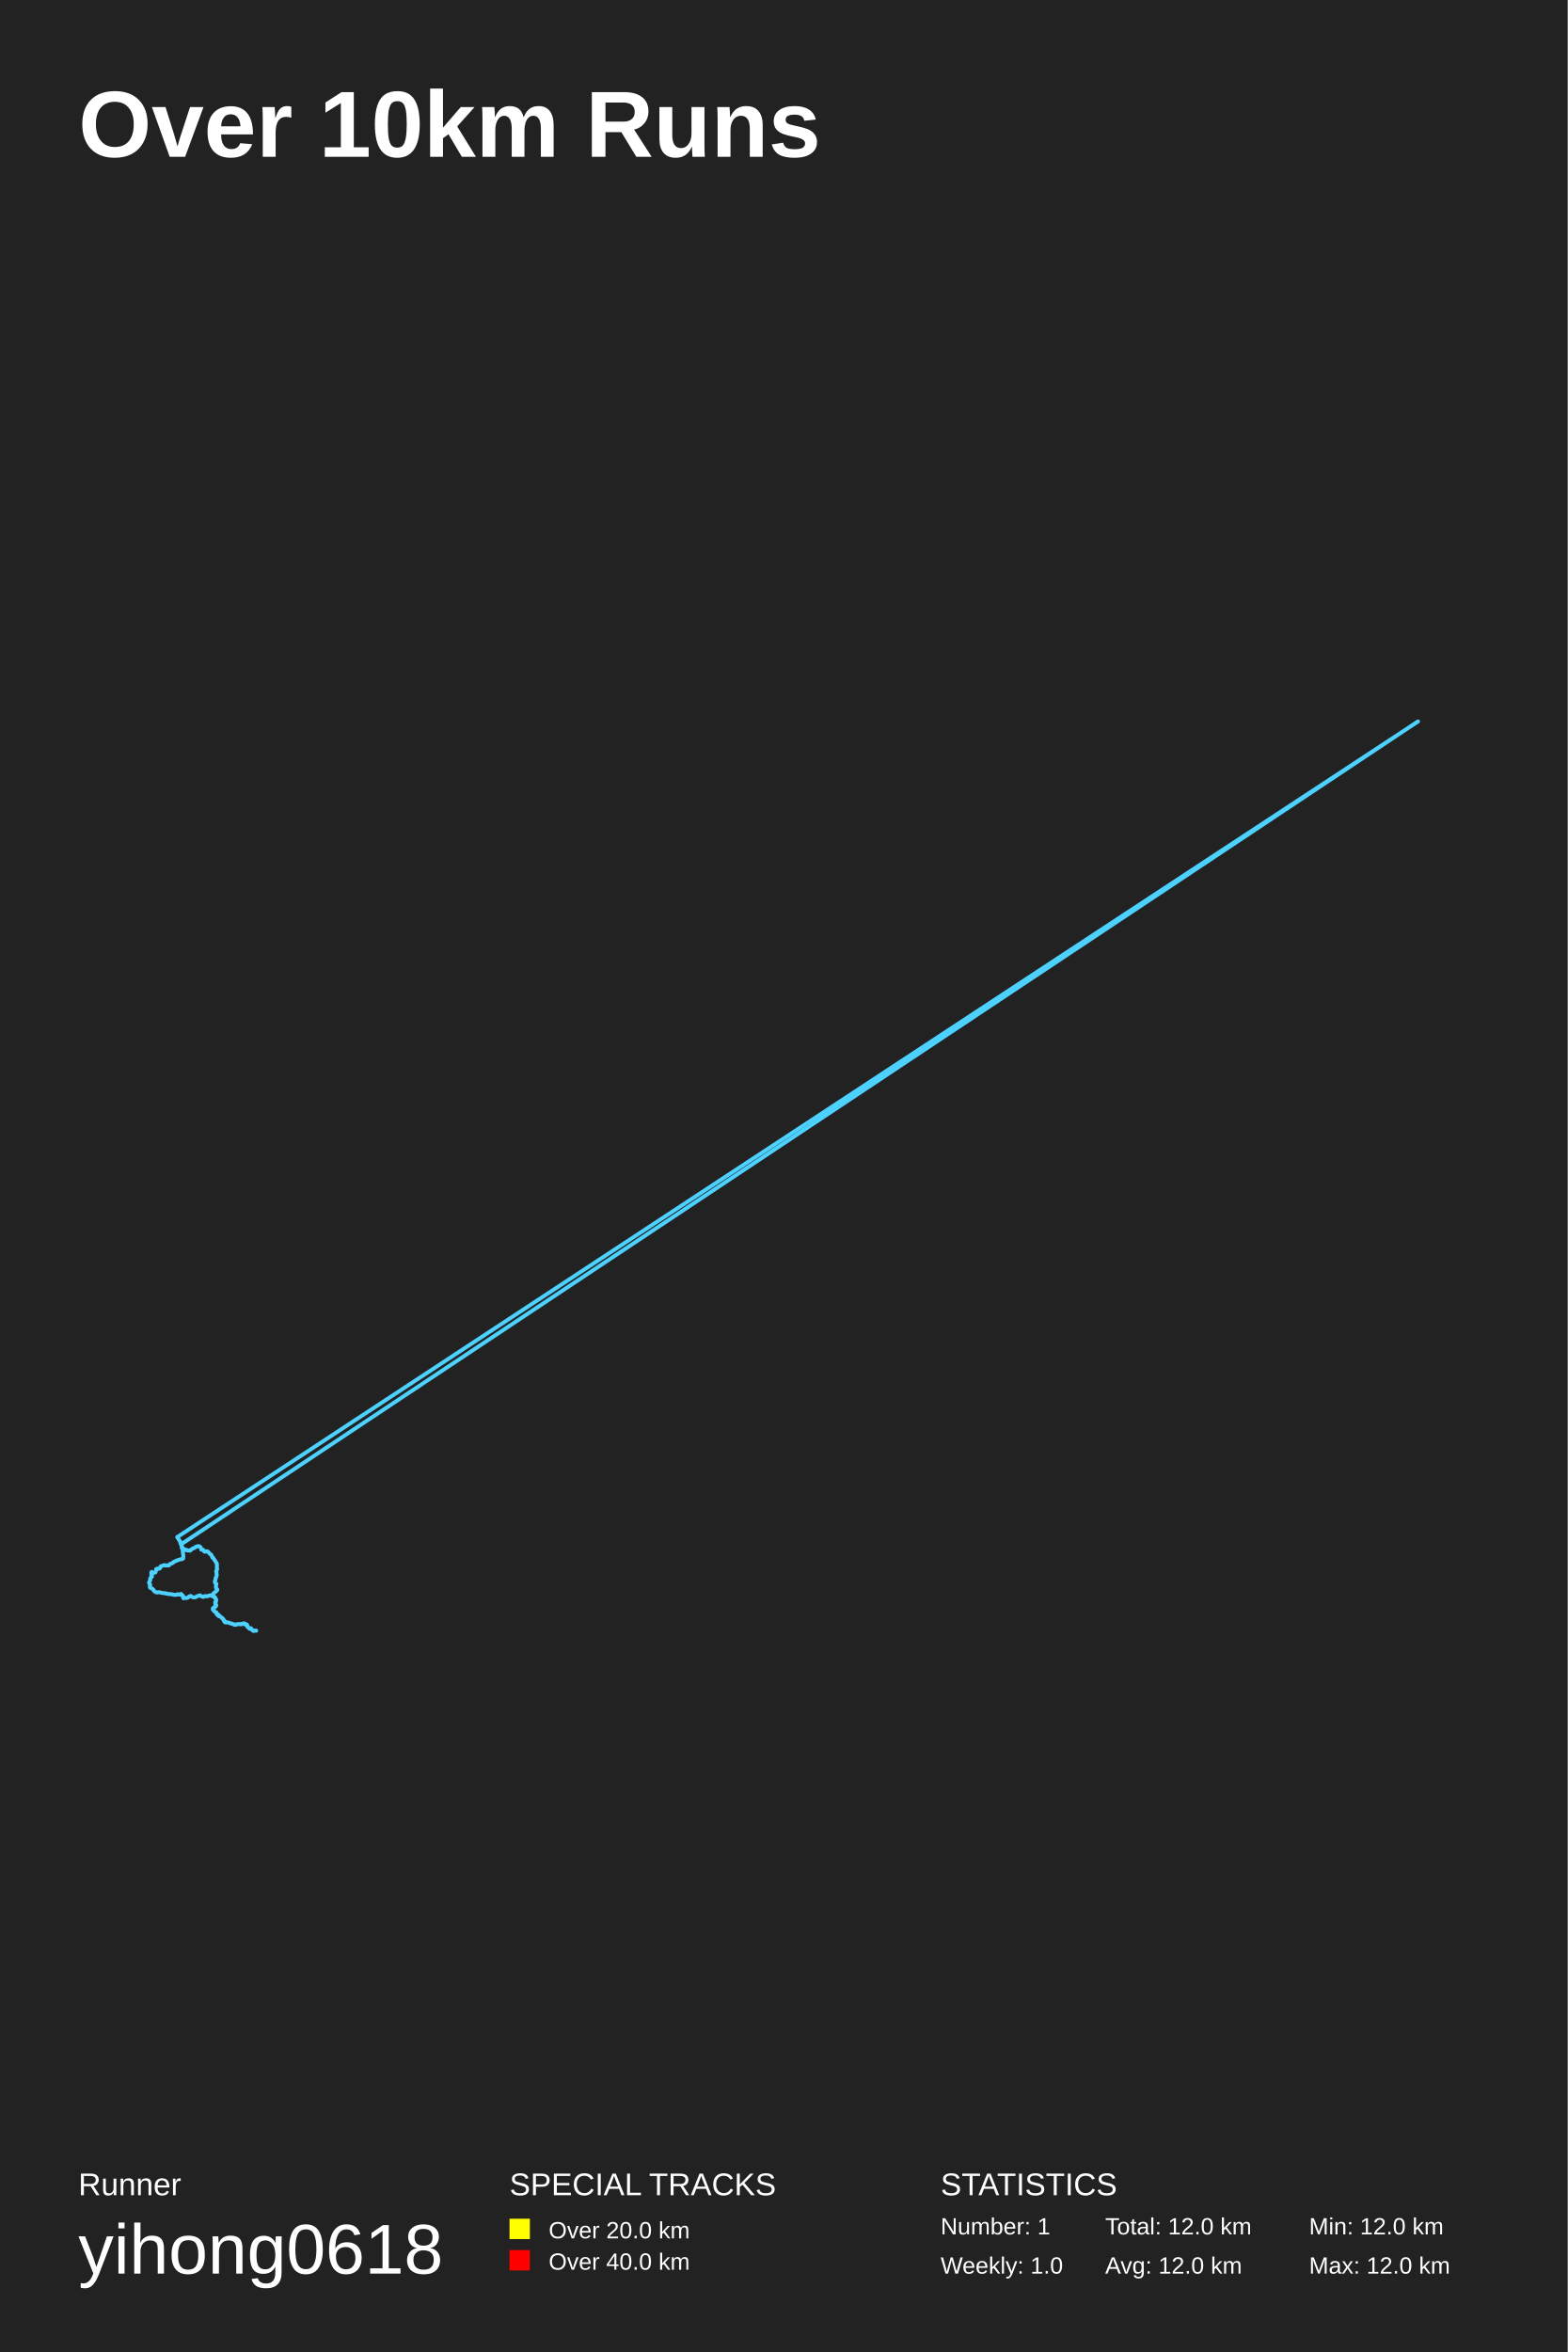
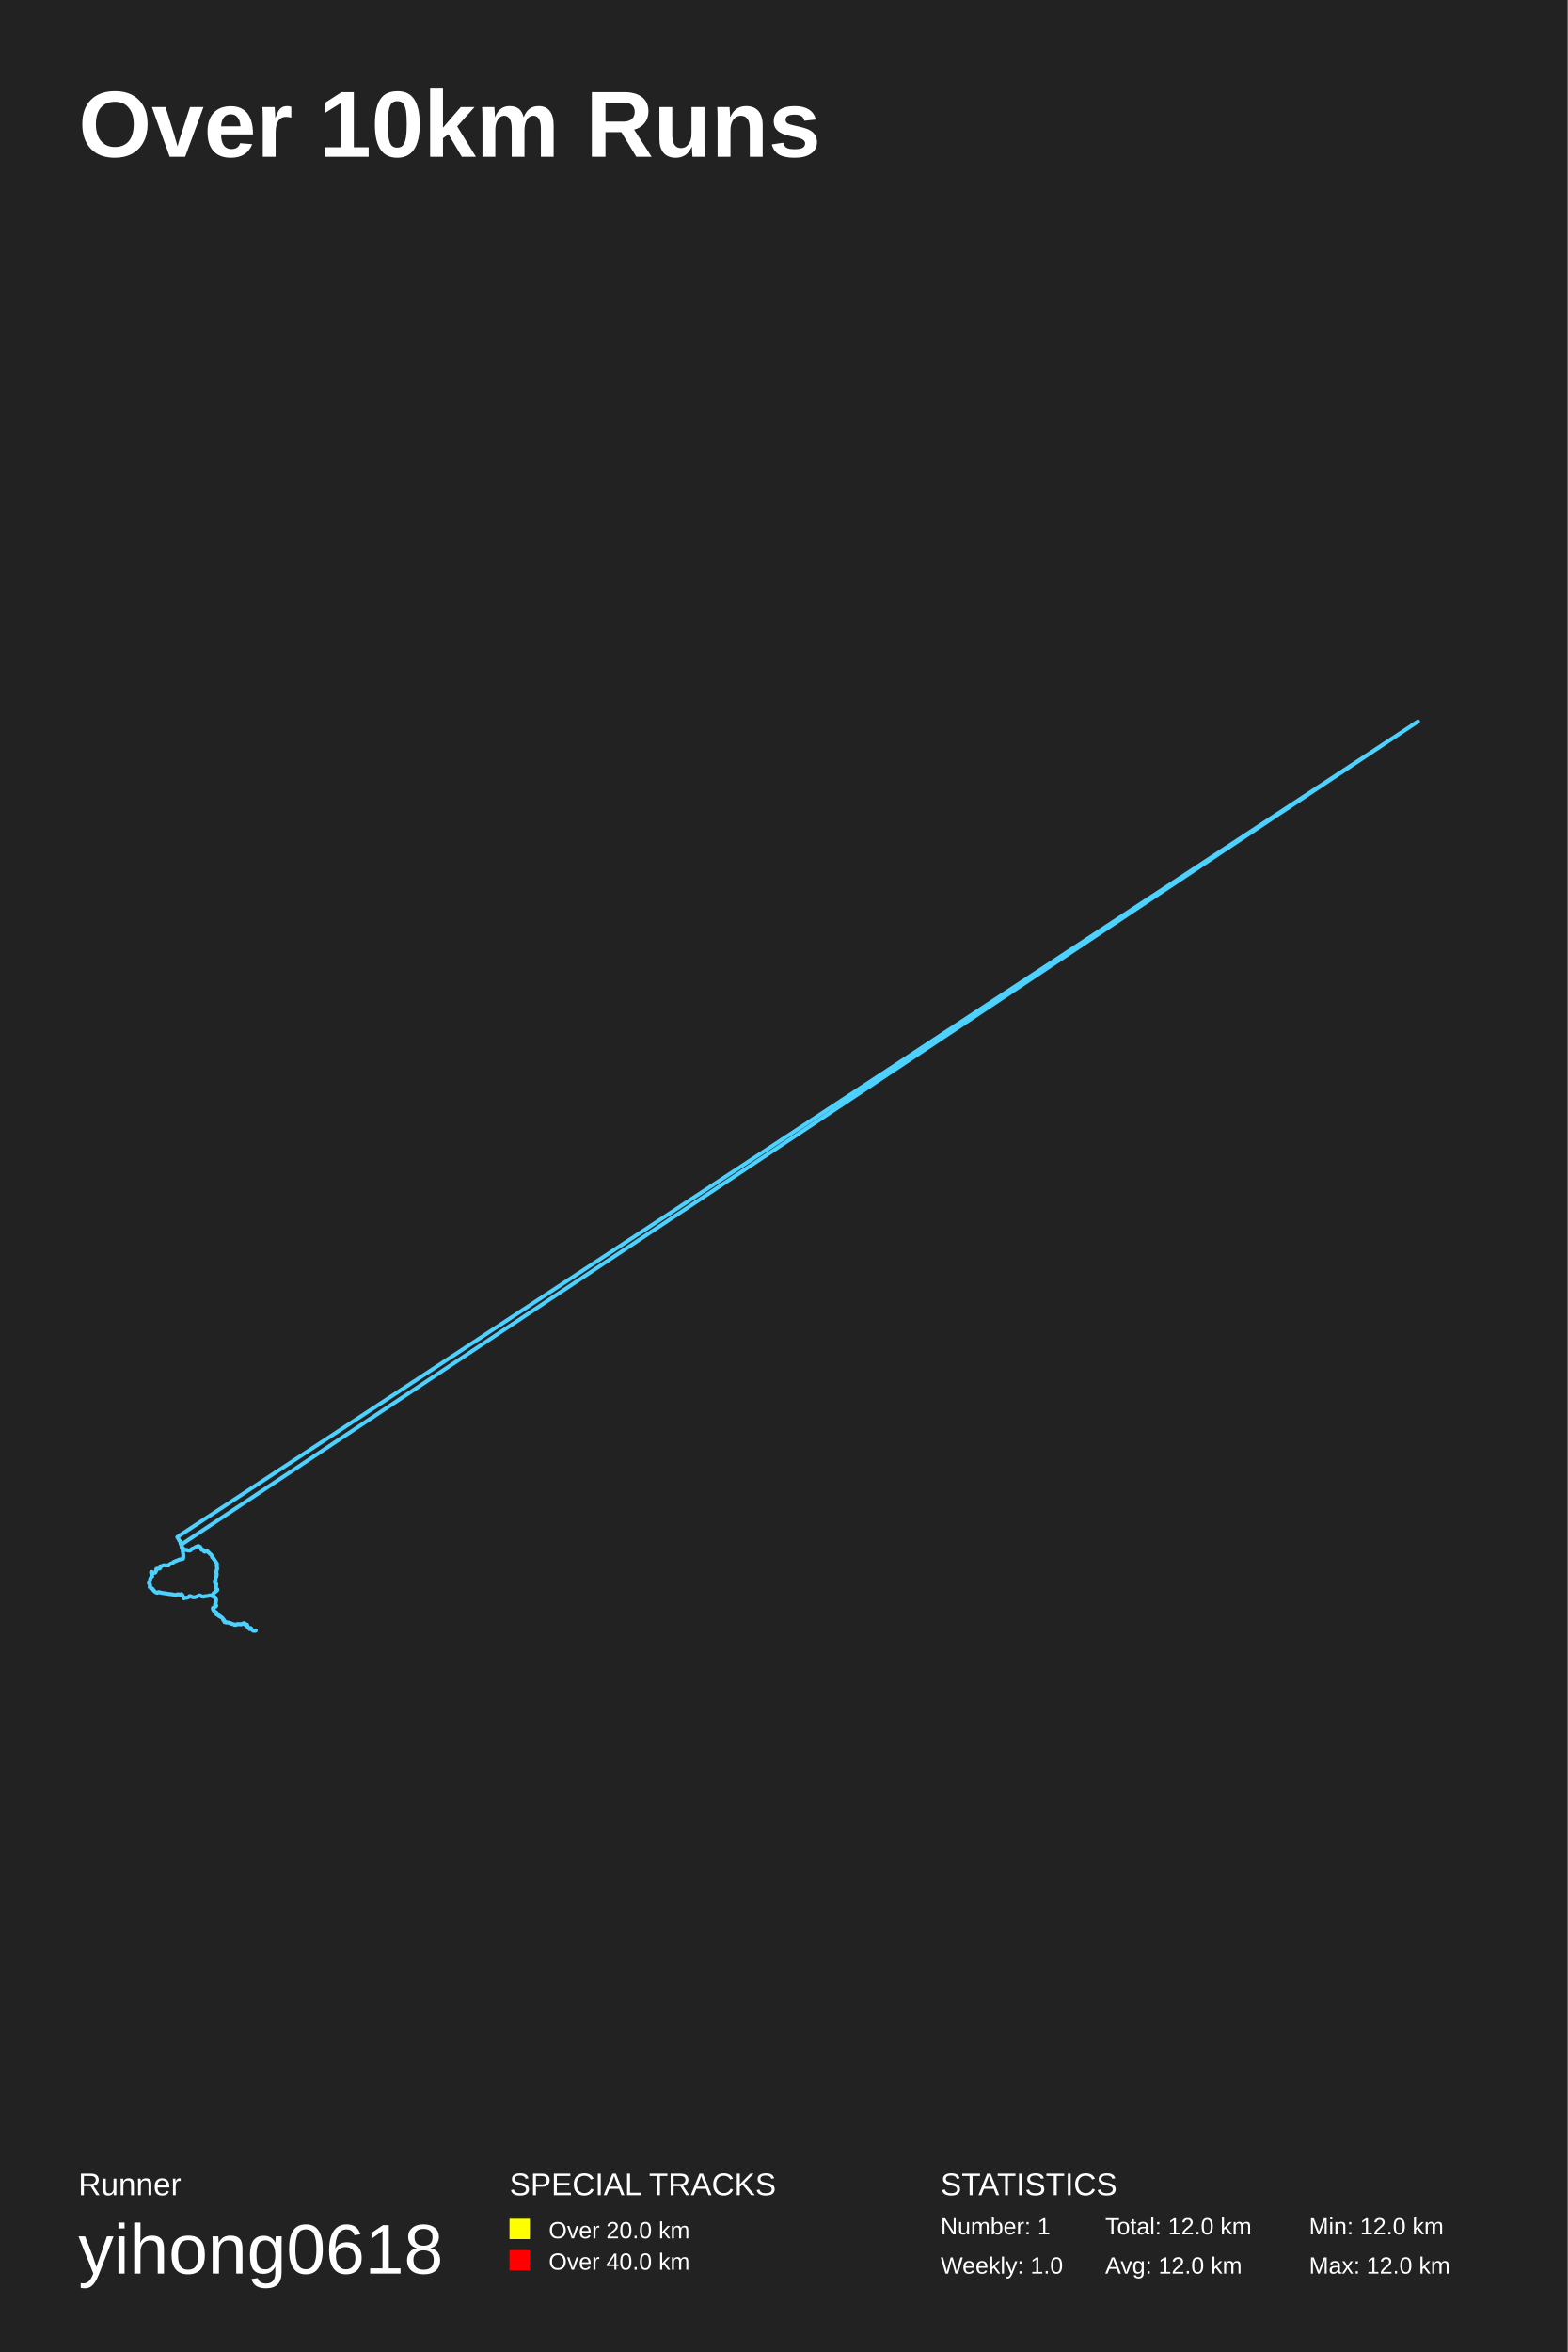
<svg xmlns="http://www.w3.org/2000/svg" baseProfile="full" height="300mm" version="1.1" viewBox="0,0,200,300" width="200mm">
  <defs />
  <rect fill="#222222" height="300" width="200" x="0" y="0" />
  <text fill="#FFFFFF" style="font-size:12px; font-family:Arial; font-weight:bold;" x="10" y="20">Over 10km Runs</text>
  <text fill="#FFFFFF" style="font-size:4px; font-family:Arial" x="10" y="280">Runner</text>
  <text fill="#FFFFFF" style="font-size:9px; font-family:Arial" x="10" y="290">yihong0618</text>
  <text fill="#FFFFFF" style="font-size:4px; font-family:Arial" x="65" y="280">SPECIAL TRACKS</text>
  <rect fill="yellow" height="2.6" width="2.6" x="65" y="283" />
  <text fill="#FFFFFF" style="font-size:3px; font-family:Arial" x="70" y="285.5">Over 20.0 km</text>
  <rect fill="red" height="2.6" width="2.6" x="65" y="287" />
  <text fill="#FFFFFF" style="font-size:3px; font-family:Arial" x="70" y="289.5">Over 40.0 km</text>
  <text fill="#FFFFFF" style="font-size:4px; font-family:Arial" x="120" y="280">STATISTICS</text>
  <text fill="#FFFFFF" style="font-size:3px; font-family:Arial" x="120" y="285">Number: 1</text>
  <text fill="#FFFFFF" style="font-size:3px; font-family:Arial" x="120" y="290">Weekly: 1.0</text>
  <text fill="#FFFFFF" style="font-size:3px; font-family:Arial" x="141" y="285">Total: 12.0 km</text>
  <text fill="#FFFFFF" style="font-size:3px; font-family:Arial" x="141" y="290">Avg: 12.0 km</text>
  <text fill="#FFFFFF" style="font-size:3px; font-family:Arial" x="167" y="285">Min: 12.0 km</text>
  <text fill="#FFFFFF" style="font-size:3px; font-family:Arial" x="167" y="290">Max: 12.0 km</text>
-   <polyline fill="none" opacity="1" points="31.628,207.546 31.538,207.462 31.509,207.367 31.49,207.267 31.395,207.225 31.296,207.225 31.22,207.13 31.101,207.061 30.996,207.119 30.878,207.151 30.759,207.188 30.654,207.161 30.545,207.151 30.407,207.151 30.255,207.172 30.103,207.214 29.965,207.256 29.842,207.183 29.676,207.14 29.566,207.082 29.405,207.072 29.257,207.003 29.12,206.94 28.968,206.935 28.806,206.956 28.649,206.888 28.573,206.703 28.516,206.645 28.431,206.482 28.326,206.398 28.241,206.282 28.15,206.24 28.051,206.176 27.899,206.145 27.856,206.024 27.823,205.913 27.68,205.95 27.614,205.792 27.595,205.65 27.462,205.623 27.348,205.544 27.267,205.418 27.153,205.307 27.157,205.144 27.31,204.997 27.457,204.965 27.566,204.791 27.504,204.691 27.462,204.544 27.443,204.386 27.538,204.254 27.566,204.096 27.504,203.969 27.481,203.801 27.367,203.68 27.224,203.653 27.224,203.648 27.243,203.659 27.219,203.659 27.229,203.653 27.214,203.669 27.214,203.669 27.214,203.664 27.124,203.532 27.148,203.411 27.191,203.295 27.267,203.206 27.343,203.148 27.471,203.063 27.58,202.958 27.694,202.853 27.723,202.747 27.642,202.658 27.566,202.547 27.542,202.4 27.566,202.284 27.566,202.157 27.614,202.021 27.485,201.947 27.452,201.873 27.395,201.747 27.457,201.573 27.504,201.446 27.504,201.283 27.595,201.125 27.628,200.993 27.656,200.867 27.623,200.735 27.628,200.614 27.595,200.509 27.59,200.361 27.685,200.208 27.699,200.072 27.656,199.924 27.675,199.766 27.671,199.597 27.666,199.429 27.172,198.676 27.086,198.66 27.062,198.554 27.024,198.475 27.001,198.428 26.967,198.349 26.906,198.265 26.82,198.228 26.763,198.186 26.701,198.101 26.606,198.012 26.507,197.917 26.435,197.854 26.331,197.885 26.222,197.901 26.112,197.922 26.017,197.854 25.97,197.743 25.913,197.669 25.794,197.664 25.699,197.643 25.708,197.617 25.732,197.622 25.699,197.627 25.68,197.648 25.67,197.643 25.67,197.659 25.675,197.638 25.699,197.611 25.685,197.585 25.623,197.469 25.604,197.385 25.556,197.316 25.523,197.29 25.442,197.237 25.362,197.232 25.29,197.201 25.267,197.216 25.21,197.216 25.129,197.258 25.067,197.301 24.982,197.295 24.934,197.343 24.844,197.406 24.782,197.448 24.734,197.459 24.654,197.485 24.568,197.543 24.464,197.575 24.369,197.68 24.278,197.775 24.155,197.78 24.084,197.775 23.979,197.764 23.96,197.748 23.965,197.738 23.951,197.743 23.941,197.775 23.865,197.701 23.799,197.685 23.713,197.738 23.656,197.654 23.547,197.696 23.471,197.59 23.409,197.527 23.357,197.496 23.333,197.49 23.276,197.406 23.2,197.38 23.2,197.385 23.186,197.364 23.176,197.29 23.2,197.201 23.162,197.137 23.114,197.064 23.086,196.99 23.048,196.916 23.01,196.8 22.996,196.621 22.92,196.547 22.882,196.458 22.81,196.4 22.777,196.3 22.706,196.194 22.682,196.11 22.644,196.094 22.62,196.11 22.644,196.11 22.63,196.105 22.644,196.105 22.649,196.105 22.687,196.031 22.692,196.026 22.62,196.031 22.63,196.047 22.62,196.063 22.625,196.052 22.625,196.047 22.63,196.042 22.63,196.042 22.644,196.036 180.91,92.022 180.815,92.08 180.815,92.08 180.815,92.08 180.724,92.138 23.091,196.99 23.138,197.116 23.186,197.206 23.176,197.338 23.195,197.459 23.271,197.564 23.309,197.68 23.314,197.854 23.333,198.033 23.347,198.207 23.38,198.333 23.385,198.518 23.366,198.676 23.371,198.77 23.252,198.865 23.048,198.886 22.915,198.918 22.768,198.971 22.597,199.034 22.468,199.086 22.354,199.139 22.24,199.197 22.112,199.255 22.079,199.323 22.05,199.339 22.031,199.345 21.969,199.403 21.87,199.424 21.751,199.455 21.656,199.524 21.608,199.576 21.547,199.676 21.423,199.666 21.314,199.655 21.195,199.682 21.076,199.687 20.976,199.634 20.867,199.655 20.791,199.676 20.701,199.729 20.596,199.755 20.501,199.787 20.444,199.882 20.43,199.987 20.397,200.05 20.354,200.077 20.311,200.087 20.212,200.108 20.107,200.077 19.983,200.103 19.912,200.14 19.936,200.203 19.926,200.298 19.898,200.351 19.879,200.398 19.865,200.456 19.827,200.561 19.708,200.582 19.603,200.625 19.527,200.656 19.428,200.667 19.413,200.625 19.371,200.625 19.342,200.567 19.328,200.561 19.361,200.493 19.366,200.53 19.304,200.561 19.309,200.661 19.304,200.856 19.385,200.999 19.385,201.12 19.252,201.183 19.152,201.362 19.176,201.531 19.086,201.689 19.01,201.873 19.076,202.015 19.162,202.105 19.152,202.21 19.114,202.352 19.133,202.489 19.257,202.568 19.418,202.626 19.556,202.753 19.632,202.905 19.812,203.048 20.012,203.127 20.164,203.095 20.359,203.085 20.554,203.153 20.767,203.19 20.967,203.211 21.081,203.211 21.209,203.274 21.366,203.279 21.499,203.316 21.67,203.332 21.846,203.332 21.988,203.369 22.15,203.411 22.326,203.427 22.535,203.422 22.673,203.337 22.81,203.374 22.981,203.411 23.095,203.301 23.181,203.422 23.338,203.538 23.333,203.727 23.423,203.864 23.523,203.79 23.746,203.838 23.965,203.785 24.131,203.638 24.331,203.559 24.478,203.68 24.668,203.743 24.887,203.743 25.02,203.68 25.195,203.58 25.381,203.543 25.499,203.48 25.656,203.574 25.799,203.659 25.946,203.685 26.065,203.611 26.231,203.58 26.431,203.617 26.578,203.553 26.706,203.511 26.844,203.48 27.01,203.553 27.176,203.59 27.286,203.627 27.428,203.722 27.481,203.89 27.585,204.033 27.571,204.222 27.504,204.401 27.471,204.581 27.595,204.728 27.547,204.881 27.386,204.981 27.248,205.081 27.2,205.249 27.305,205.413 27.405,205.587 27.609,205.65 27.642,205.803 27.732,205.913 27.894,205.966 27.989,206.119 28.169,206.224 28.312,206.345 28.455,206.466 28.54,206.629 28.659,206.756 28.797,206.914 29.015,206.935 29.2,206.972 29.371,207.051 29.561,207.098 29.718,207.146 29.894,207.24 30.07,207.251 30.236,207.188 30.421,207.161 30.611,207.151 30.773,207.161 30.93,207.104 31.063,207.056 31.205,207.067 31.338,207.172 31.476,207.198 31.552,207.314 31.595,207.472 31.699,207.604 31.804,207.709 31.88,207.772 31.951,207.757 31.966,207.678 32.027,207.693 32.099,207.799 32.198,207.925 32.308,208.031 32.464,208.015 32.517,207.978 32.517,207.978 32.574,207.983 32.574,207.978 32.612,207.983 32.626,207.967 32.631,207.962 32.688,207.999" stroke="#4DD2FF" stroke-dasharray="none" stroke-linecap="round" stroke-linejoin="round" stroke-width="0.5" />
+   <polyline fill="none" opacity="1" points="31.595,207.525 31.519,207.409 31.519,207.346 31.457,207.23 31.353,207.23 31.258,207.214 31.172,207.088 31.058,207.077 30.944,207.125 30.84,207.167 30.706,207.198 30.621,207.151 30.488,207.156 30.355,207.161 30.189,207.167 30.06,207.251 29.918,207.251 29.766,207.156 29.633,207.125 29.49,207.098 29.352,207.03 29.196,206.982 29.048,206.935 28.925,206.956 28.635,206.888 28.635,206.819 28.559,206.677 28.464,206.619 28.412,206.424 28.274,206.303 28.226,206.277 28.112,206.224 28.003,206.166 27.875,206.087 27.88,205.982 27.766,205.934 27.614,205.924 27.623,205.718 27.533,205.65 27.409,205.613 27.314,205.492 27.224,205.381 27.157,205.234 27.172,205.076 27.367,204.981 27.519,204.907 27.557,204.739 27.443,204.649 27.471,204.496 27.49,204.328 27.538,204.18 27.576,204.038 27.471,203.912 27.433,203.748 27.305,203.648 27.229,203.653 27.257,203.653 27.229,203.659 27.224,203.659 27.219,203.659 27.21,203.664 27.214,203.664 27.195,203.653 27.134,203.48 27.153,203.369 27.224,203.258 27.305,203.169 27.381,203.106 27.519,203.011 27.637,202.895 27.718,202.816 27.718,202.711 27.595,202.626 27.552,202.484 27.566,202.358 27.576,202.252 27.595,202.094 27.561,201.968 27.481,201.92 27.405,201.841 27.409,201.631 27.49,201.541 27.49,201.388 27.528,201.22 27.609,201.088 27.623,200.935 27.656,200.804 27.618,200.688 27.604,200.577 27.604,200.461 27.637,200.272 27.704,200.14 27.694,200.008 27.666,199.866 27.661,199.703 27.685,199.471 27.656,199.413 27.157,198.676 27.062,198.628 27.043,198.523 27.015,198.444 26.991,198.402 26.944,198.323 26.868,198.249 26.792,198.201 26.739,198.159 26.678,198.07 26.549,197.975 26.478,197.864 26.402,197.859 26.293,197.885 26.188,197.917 26.055,197.912 25.998,197.806 25.941,197.722 25.87,197.659 25.742,197.696 25.708,197.633 25.718,197.617 25.708,197.633 25.689,197.648 25.68,197.627 25.694,197.633 25.685,197.638 25.685,197.638 25.699,197.627 25.642,197.532 25.618,197.453 25.571,197.343 25.547,197.316 25.485,197.28 25.409,197.227 25.343,197.232 25.286,197.201 25.267,197.195 25.176,197.243 25.1,197.28 25.039,197.285 24.982,197.316 24.891,197.369 24.825,197.422 24.768,197.443 24.706,197.485 24.639,197.501 24.525,197.553 24.416,197.606 24.331,197.727 24.231,197.78 24.141,197.775 24.027,197.775 23.951,197.764 23.965,197.738 23.965,197.754 23.96,197.748 23.913,197.743 23.837,197.685 23.775,197.712 23.699,197.685 23.608,197.669 23.518,197.654 23.437,197.553 23.366,197.517 23.347,197.506 23.323,197.459 23.257,197.385 23.19,197.406 23.209,197.38 23.167,197.348 23.19,197.248 23.2,197.179 23.133,197.106 23.105,197.037 23.057,196.969 23.043,196.884 23.01,196.753 22.977,196.584 22.891,196.505 22.834,196.442 22.801,196.368 22.758,196.263 22.682,196.163 22.668,196.1 22.63,196.1 22.639,196.11 22.644,196.11 22.63,196.1 22.639,196.1 22.658,196.1 22.701,196.026 22.692,196.057 22.635,196.042 22.625,196.052 22.62,196.057 22.625,196.047 22.63,196.047 22.63,196.036 22.639,196.042 22.635,196.036 180.91,92.022 180.815,92.08 180.815,92.08 180.724,92.138 180.629,92.196 23.114,197.027 23.176,197.137 23.181,197.248 23.19,197.385 23.209,197.501 23.281,197.611 23.3,197.759 23.319,197.891 23.347,198.107 23.376,198.265 23.39,198.396 23.38,198.581 23.38,198.712 23.347,198.823 23.162,198.865 23,198.902 22.858,198.934 22.701,199.002 22.554,199.065 22.416,199.108 22.316,199.16 22.188,199.218 22.093,199.281 22.05,199.345 22.05,199.334 22.003,199.371 21.931,199.413 21.813,199.418 21.727,199.476 21.627,199.534 21.589,199.618 21.499,199.687 21.39,199.65 21.261,199.676 21.147,199.692 21.043,199.666 20.929,199.64 20.829,199.676 20.758,199.687 20.672,199.74 20.563,199.766 20.473,199.829 20.43,199.929 20.44,200.019 20.383,200.056 20.34,200.082 20.273,200.087 20.159,200.098 20.059,200.077 19.936,200.124 19.922,200.156 19.936,200.24 19.926,200.309 19.893,200.361 19.888,200.419 19.869,200.498 19.789,200.604 19.665,200.593 19.589,200.619 19.494,200.688 19.428,200.661 19.39,200.614 19.366,200.609 19.318,200.567 19.356,200.551 19.361,200.498 19.342,200.551 19.266,200.572 19.333,200.719 19.323,200.925 19.423,201.051 19.333,201.136 19.223,201.251 19.152,201.436 19.162,201.594 19.038,201.762 19.0,201.973 19.114,202.031 19.152,202.147 19.152,202.252 19.086,202.431 19.195,202.51 19.318,202.579 19.47,202.653 19.565,202.821 19.698,202.969 19.884,203.106 20.074,203.164 20.24,203.069 20.43,203.121 20.644,203.169 20.848,203.206 21.01,203.222 21.138,203.248 21.276,203.274 21.428,203.285 21.575,203.327 21.746,203.322 21.912,203.358 22.041,203.374 22.226,203.422 22.411,203.427 22.587,203.38 22.711,203.343 22.877,203.395 23.029,203.38 23.129,203.332 23.247,203.422 23.347,203.617 23.409,203.748 23.447,203.875 23.623,203.785 23.827,203.796 24.05,203.727 24.188,203.574 24.397,203.622 24.525,203.717 24.772,203.732 24.925,203.711 25.086,203.648 25.267,203.574 25.433,203.485 25.556,203.516 25.713,203.611 25.87,203.648 25.993,203.664 26.131,203.596 26.321,203.585 26.478,203.58 26.64,203.527 26.749,203.495 26.906,203.501 27.067,203.58 27.186,203.611 27.343,203.653 27.471,203.78 27.519,203.959 27.557,204.112 27.547,204.291 27.519,204.475 27.471,204.649 27.595,204.796 27.495,204.939 27.333,204.981 27.229,205.149 27.224,205.313 27.338,205.476 27.49,205.608 27.647,205.702 27.628,205.871 27.808,205.913 27.899,206.029 28.046,206.155 28.236,206.261 28.369,206.382 28.483,206.529 28.607,206.672 28.692,206.835 28.882,206.935 29.072,206.94 29.257,206.982 29.457,207.056 29.619,207.119 29.809,207.177 29.951,207.256 30.132,207.209 30.298,207.188 30.497,207.161 30.683,207.161 30.825,207.146 30.987,207.093 31.12,207.024 31.267,207.104 31.381,207.183 31.533,207.24 31.566,207.377 31.628,207.525 31.752,207.641 31.832,207.793 31.913,207.772 31.98,207.725 31.98,207.646 32.056,207.741 32.137,207.857 32.241,207.967 32.36,208.02 32.54,207.994 32.517,207.978 32.559,207.978 32.564,207.983 32.559,208.015 32.631,207.967 32.626,207.967 32.631,207.962" stroke="#4DD2FF" stroke-dasharray="none" stroke-linecap="round" stroke-linejoin="round" stroke-width="0.5" />
</svg>
